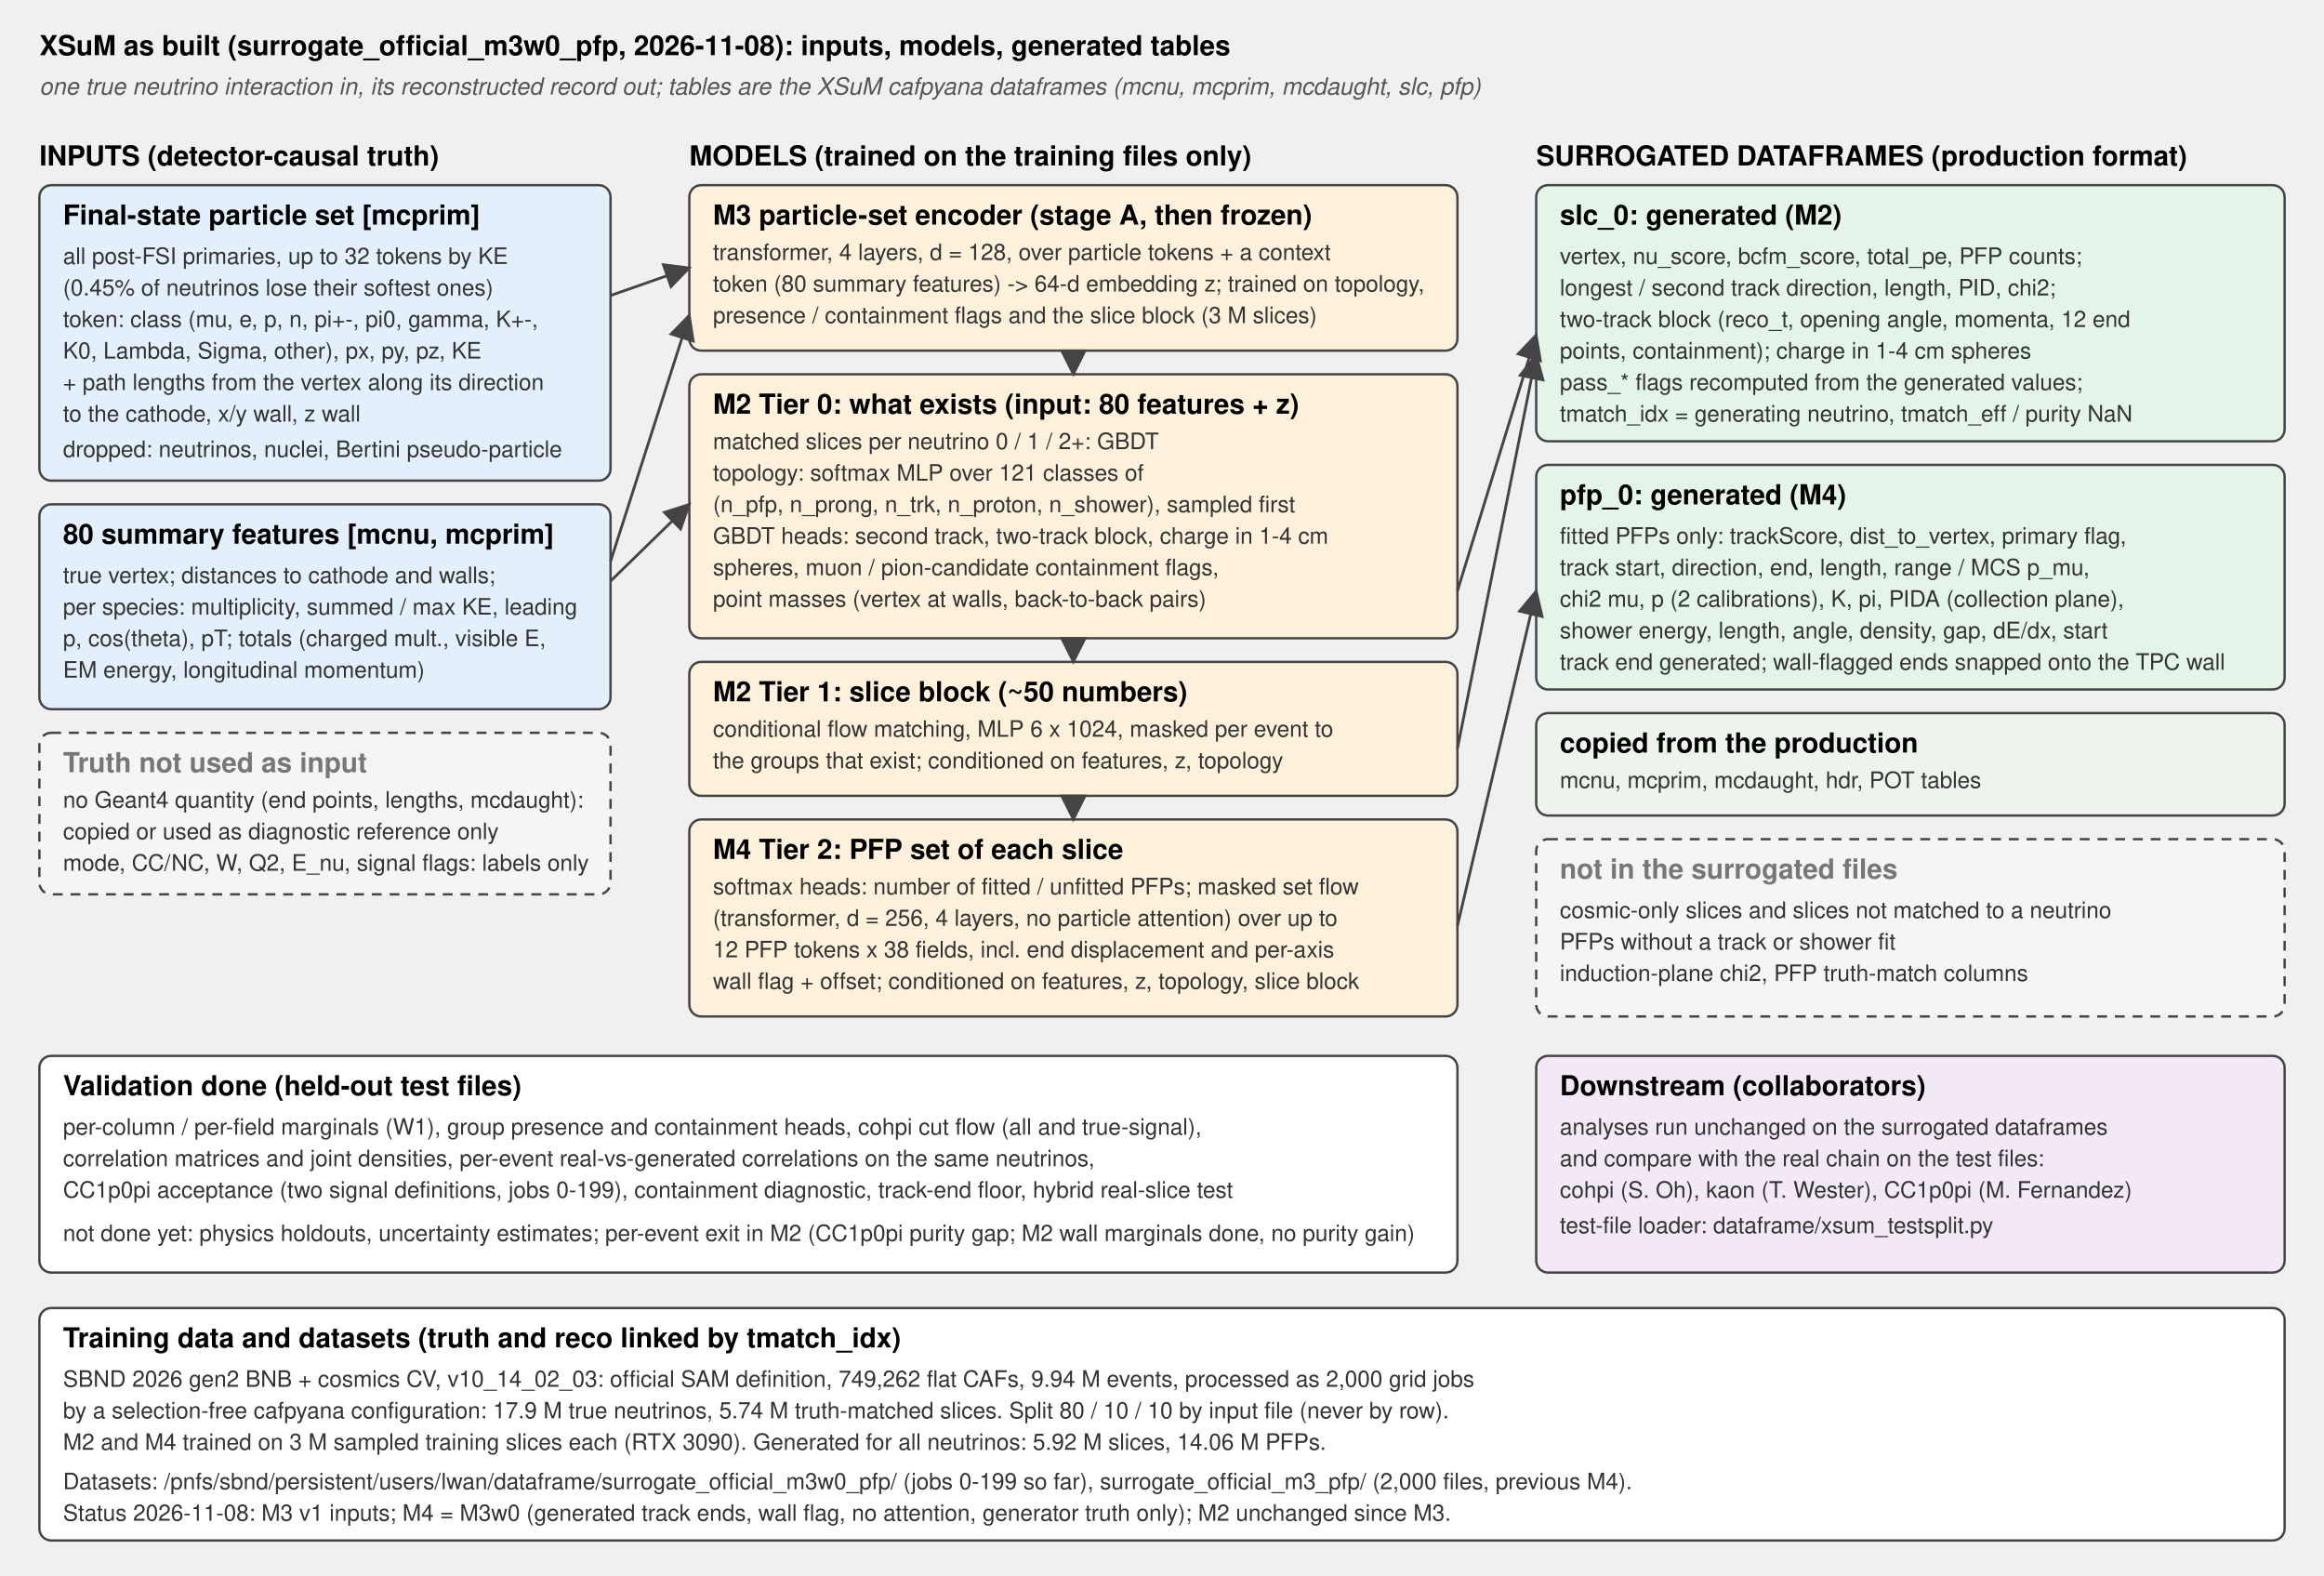
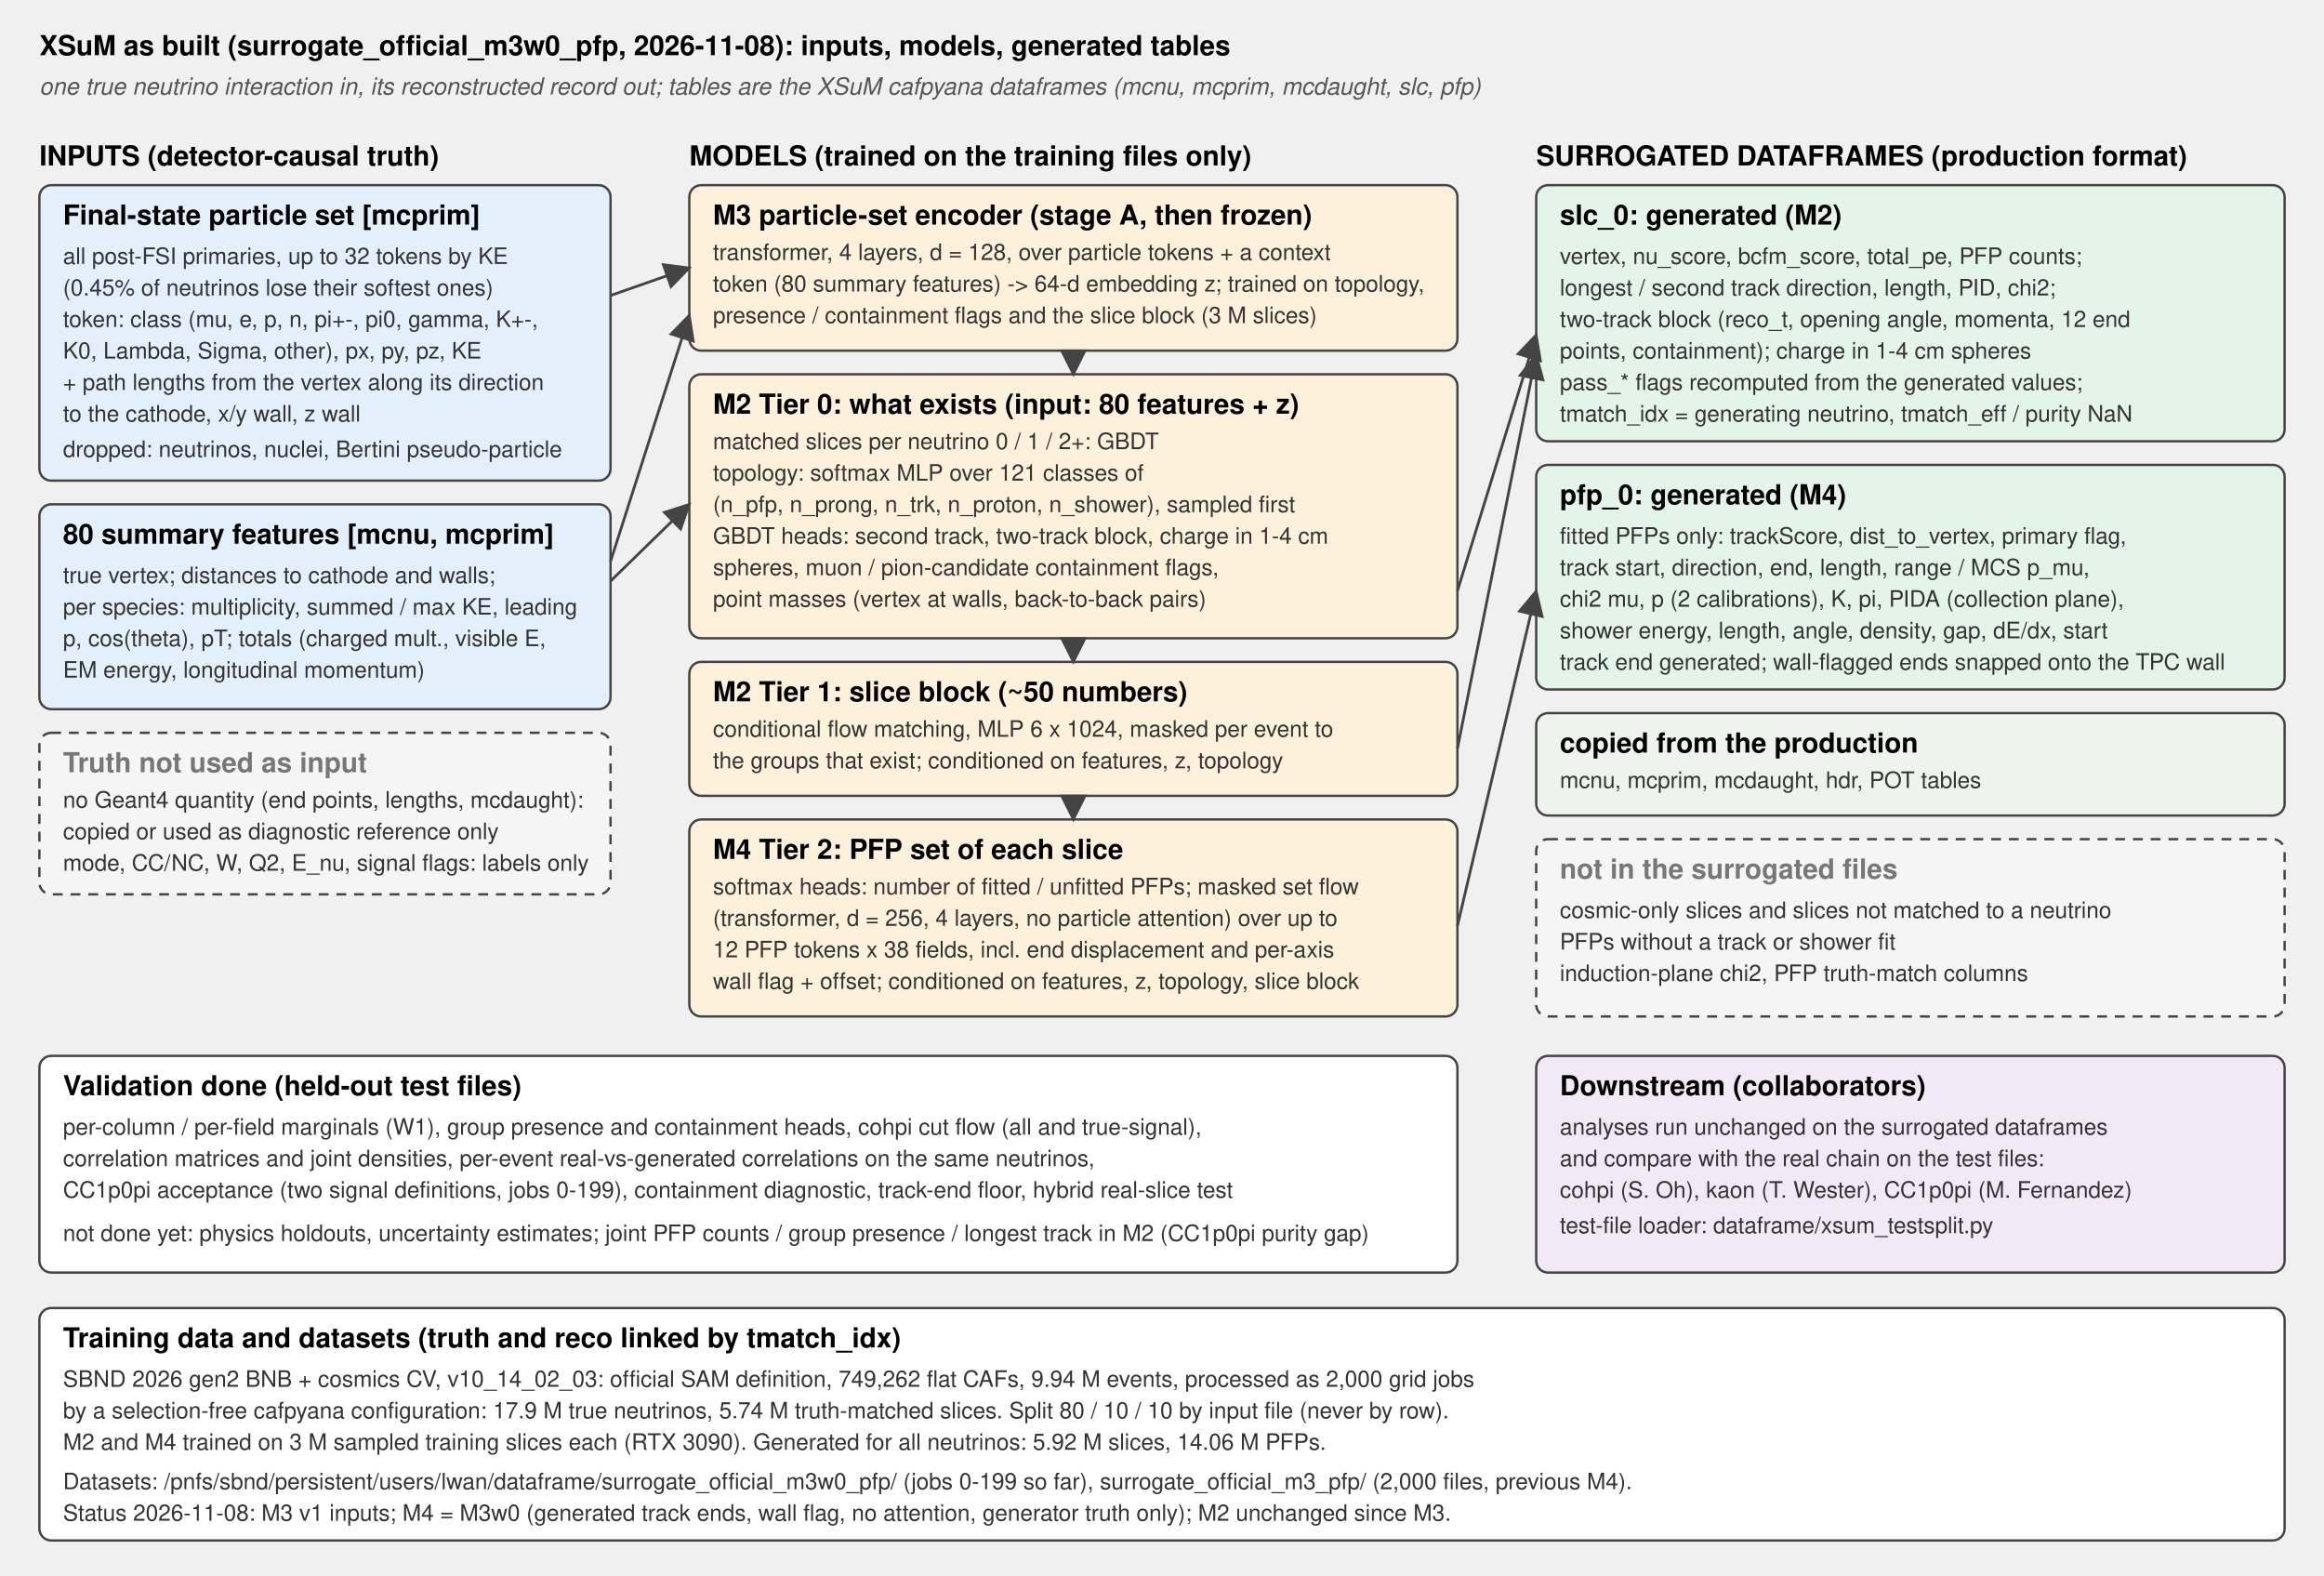
<svg xmlns="http://www.w3.org/2000/svg" width="1180" height="800" viewBox="0 0 1180 800" font-family="Helvetica, Arial, sans-serif" font-size="13">
  <defs>
    <marker id="arr" markerWidth="10" markerHeight="10" refX="9" refY="5" orient="auto">
      <path d="M0,0 L10,5 L0,10 z" fill="#444" />
    </marker>
  </defs>
  <style>
    .box{stroke:#444;stroke-width:1.2;rx:6}
    .in{fill:#e3f0fb}.model{fill:#fdf1dc}.out{fill:#e4f4e8}.copy{fill:#eef3ee}.no{fill:#f5f5f5;stroke-dasharray:5 4}.down{fill:#f3e8f6}
    .h{font-weight:bold;font-size:14px}.s{font-size:11.5px;fill:#333}.cap{font-size:12px;fill:#555;font-style:italic}
  </style>
  <text x="20" y="28" class="h" font-size="17">XSuM as built (surrogate_official_m3w0_pfp, 2026-11-08): inputs, models, generated tables</text>
  <text x="20" y="48" class="cap">one true neutrino interaction in, its reconstructed record out; tables are the XSuM cafpyana dataframes (mcnu, mcprim, mcdaught, slc, pfp)</text>
  <text x="20" y="84" class="h">INPUTS  (detector-causal truth)</text>
  <rect x="20" y="94" width="290" height="150" class="box in" />
  <text x="32" y="114" class="h">Final-state particle set   [mcprim]</text>
  <text x="32" y="134" class="s">all post-FSI primaries, up to 32 tokens by KE</text>
  <text x="32" y="150" class="s">(0.45% of neutrinos lose their softest ones)</text>
  <text x="32" y="166" class="s">token: class (mu, e, p, n, pi+-, pi0, gamma, K+-,</text>
  <text x="32" y="182" class="s">   K0, Lambda, Sigma, other), px, py, pz, KE</text>
  <text x="32" y="198" class="s">+ path lengths from the vertex along its direction</text>
  <text x="32" y="214" class="s">   to the cathode, x/y wall, z wall</text>
  <text x="32" y="232" class="s">dropped: neutrinos, nuclei, Bertini pseudo-particle</text>
  <rect x="20" y="256" width="290" height="104" class="box in" />
  <text x="32" y="276" class="h">80 summary features   [mcnu, mcprim]</text>
  <text x="32" y="296" class="s">true vertex; distances to cathode and walls;</text>
  <text x="32" y="312" class="s">per species: multiplicity, summed / max KE, leading</text>
  <text x="32" y="328" class="s">   p, cos(theta), pT; totals (charged mult., visible E,</text>
  <text x="32" y="344" class="s">   EM energy, longitudinal momentum)</text>
  <rect x="20" y="372" width="290" height="82" class="box no" />
  <text x="32" y="392" class="h" fill="#777">Truth not used as input</text>
  <text x="32" y="410" class="s">no Geant4 quantity (end points, lengths, mcdaught):</text>
  <text x="32" y="426" class="s">   copied or used as diagnostic reference only</text>
  <text x="32" y="442" class="s">mode, CC/NC, W, Q2, E_nu, signal flags: labels only</text>
  <text x="350" y="84" class="h">MODELS  (trained on the training files only)</text>
  <rect x="350" y="94" width="390" height="84" class="box model" />
  <text x="362" y="114" class="h">M3 particle-set encoder  (stage A, then frozen)</text>
  <text x="362" y="132" class="s">transformer, 4 layers, d = 128, over particle tokens + a context</text>
  <text x="362" y="148" class="s">token (80 summary features) -&gt; 64-d embedding z; trained on topology,</text>
  <text x="362" y="164" class="s">presence / containment flags and the slice block (3 M slices)</text>
  <rect x="350" y="190" width="390" height="134" class="box model" />
  <text x="362" y="210" class="h">M2 Tier 0: what exists   (input: 80 features + z)</text>
  <text x="362" y="228" class="s">matched slices per neutrino 0 / 1 / 2+: GBDT</text>
  <text x="362" y="244" class="s">topology: softmax MLP over 121 classes of</text>
  <text x="362" y="260" class="s">   (n_pfp, n_prong, n_trk, n_proton, n_shower), sampled first</text>
  <text x="362" y="276" class="s">GBDT heads: second track, two-track block, charge in 1-4 cm</text>
  <text x="362" y="292" class="s">   spheres, muon / pion-candidate containment flags,</text>
  <text x="362" y="308" class="s">   point masses (vertex at walls, back-to-back pairs)</text>
  <rect x="350" y="336" width="390" height="68" class="box model" />
  <text x="362" y="356" class="h">M2 Tier 1: slice block  (~50 numbers)</text>
  <text x="362" y="374" class="s">conditional flow matching, MLP 6 x 1024, masked per event to</text>
  <text x="362" y="390" class="s">the groups that exist; conditioned on features, z, topology</text>
  <rect x="350" y="416" width="390" height="100" class="box model" />
  <text x="362" y="436" class="h">M4 Tier 2: PFP set of each slice</text>
  <text x="362" y="454" class="s">softmax heads: number of fitted / unfitted PFPs; masked set flow</text>
  <text x="362" y="470" class="s">   (transformer, d = 256, 4 layers, no particle attention) over up to</text>
  <text x="362" y="486" class="s">   12 PFP tokens x 38 fields, incl. end displacement and per-axis</text>
  <text x="362" y="502" class="s">   wall flag + offset; conditioned on features, z, topology, slice block</text>
  <text x="780" y="84" class="h">SURROGATED DATAFRAMES  (production format)</text>
  <rect x="780" y="94" width="380" height="130" class="box out" />
  <text x="792" y="114" class="h">slc_0: generated   (M2)</text>
  <text x="792" y="134" class="s">vertex, nu_score, bcfm_score, total_pe, PFP counts;</text>
  <text x="792" y="150" class="s">longest / second track direction, length, PID, chi2;</text>
  <text x="792" y="166" class="s">two-track block (reco_t, opening angle, momenta, 12 end</text>
  <text x="792" y="182" class="s">   points, containment); charge in 1-4 cm spheres</text>
  <text x="792" y="198" class="s">pass_* flags recomputed from the generated values;</text>
  <text x="792" y="214" class="s">tmatch_idx = generating neutrino, tmatch_eff / purity NaN</text>
  <rect x="780" y="236" width="380" height="114" class="box out" />
  <text x="792" y="256" class="h">pfp_0: generated   (M4)</text>
  <text x="792" y="276" class="s">fitted PFPs only: trackScore, dist_to_vertex, primary flag,</text>
  <text x="792" y="292" class="s">track start, direction, end, length, range / MCS p_mu,</text>
  <text x="792" y="308" class="s">chi2 mu, p (2 calibrations), K, pi, PIDA (collection plane),</text>
  <text x="792" y="324" class="s">shower energy, length, angle, density, gap, dE/dx, start</text>
  <text x="792" y="340" class="s">track end generated; wall-flagged ends snapped onto the TPC wall</text>
  <rect x="780" y="362" width="380" height="52" class="box copy" />
  <text x="792" y="382" class="h">copied from the production</text>
  <text x="792" y="400" class="s">mcnu, mcprim, mcdaught, hdr, POT tables</text>
  <rect x="780" y="426" width="380" height="90" class="box no" />
  <text x="792" y="446" class="h" fill="#777">not in the surrogated files</text>
  <text x="792" y="466" class="s">cosmic-only slices and slices not matched to a neutrino</text>
  <text x="792" y="482" class="s">PFPs without a track or shower fit</text>
  <text x="792" y="498" class="s">induction-plane chi2, PFP truth-match columns</text>
  <line x1="310" y1="150" x2="350" y2="136" stroke="#444" stroke-width="1.4" marker-end="url(#arr)" />
  <line x1="310" y1="285" x2="350" y2="160" stroke="#444" stroke-width="1.4" marker-end="url(#arr)" />
  <line x1="310" y1="295" x2="350" y2="256" stroke="#444" stroke-width="1.4" marker-end="url(#arr)" />
  <line x1="545" y1="178" x2="545" y2="190" stroke="#444" stroke-width="1.4" marker-end="url(#arr)" />
  <line x1="545" y1="324" x2="545" y2="336" stroke="#444" stroke-width="1.4" marker-end="url(#arr)" />
  <line x1="545" y1="404" x2="545" y2="416" stroke="#444" stroke-width="1.4" marker-end="url(#arr)" />
  <line x1="740" y1="300" x2="780" y2="170" stroke="#444" stroke-width="1.4" marker-end="url(#arr)" />
  <line x1="740" y1="380" x2="780" y2="180" stroke="#444" stroke-width="1.4" marker-end="url(#arr)" />
  <line x1="740" y1="470" x2="780" y2="300" stroke="#444" stroke-width="1.4" marker-end="url(#arr)" />
  <rect x="20" y="536" width="720" height="110" class="box" fill="#fff" />
  <text x="32" y="556" class="h">Validation done (held-out test files)</text>
  <text x="32" y="576" class="s">per-column / per-field marginals (W1), group presence and containment heads, cohpi cut flow (all and true-signal),</text>
  <text x="32" y="592" class="s">correlation matrices and joint densities, per-event real-vs-generated correlations on the same neutrinos,</text>
  <text x="32" y="608" class="s">CC1p0pi acceptance (two signal definitions, jobs 0-199), containment diagnostic, track-end floor, hybrid real-slice test</text>
-   <text x="32" y="630" class="s">not done yet: physics holdouts, uncertainty estimates; per-event exit in M2 (CC1p0pi purity gap; M2 wall marginals done, no purity gain)</text>
+   <text x="32" y="630" class="s">not done yet: physics holdouts, uncertainty estimates; joint PFP counts / group presence / longest track in M2 (CC1p0pi purity gap)</text>
  <rect x="780" y="536" width="380" height="110" class="box down" />
  <text x="792" y="556" class="h">Downstream (collaborators)</text>
  <text x="792" y="576" class="s">analyses run unchanged on the surrogated dataframes</text>
  <text x="792" y="592" class="s">and compare with the real chain on the test files:</text>
  <text x="792" y="608" class="s">cohpi (S. Oh), kaon (T. Wester), CC1p0pi (M. Fernandez)</text>
  <text x="792" y="626" class="s">test-file loader: dataframe/xsum_testsplit.py</text>
  <rect x="20" y="664" width="1140" height="118" class="box" fill="#fff" />
  <text x="32" y="684" class="h">Training data and datasets  (truth and reco linked by tmatch_idx)</text>
  <text x="32" y="704" class="s">SBND 2026 gen2 BNB + cosmics CV, v10_14_02_03: official SAM definition, 749,262 flat CAFs, 9.94 M events, processed as 2,000 grid jobs</text>
  <text x="32" y="720" class="s">by a selection-free cafpyana configuration: 17.9 M true neutrinos, 5.74 M truth-matched slices. Split 80 / 10 / 10 by input file (never by row).</text>
  <text x="32" y="736" class="s">M2 and M4 trained on 3 M sampled training slices each (RTX 3090). Generated for all neutrinos: 5.92 M slices, 14.06 M PFPs.</text>
  <text x="32" y="756" class="s">Datasets: /pnfs/sbnd/persistent/users/lwan/dataframe/surrogate_official_m3w0_pfp/ (jobs 0-199 so far), surrogate_official_m3_pfp/ (2,000 files, previous M4).</text>
  <text x="32" y="772" class="s">Status 2026-11-08: M3 v1 inputs; M4 = M3w0 (generated track ends, wall flag, no attention, generator truth only); M2 unchanged since M3.</text>
</svg>
